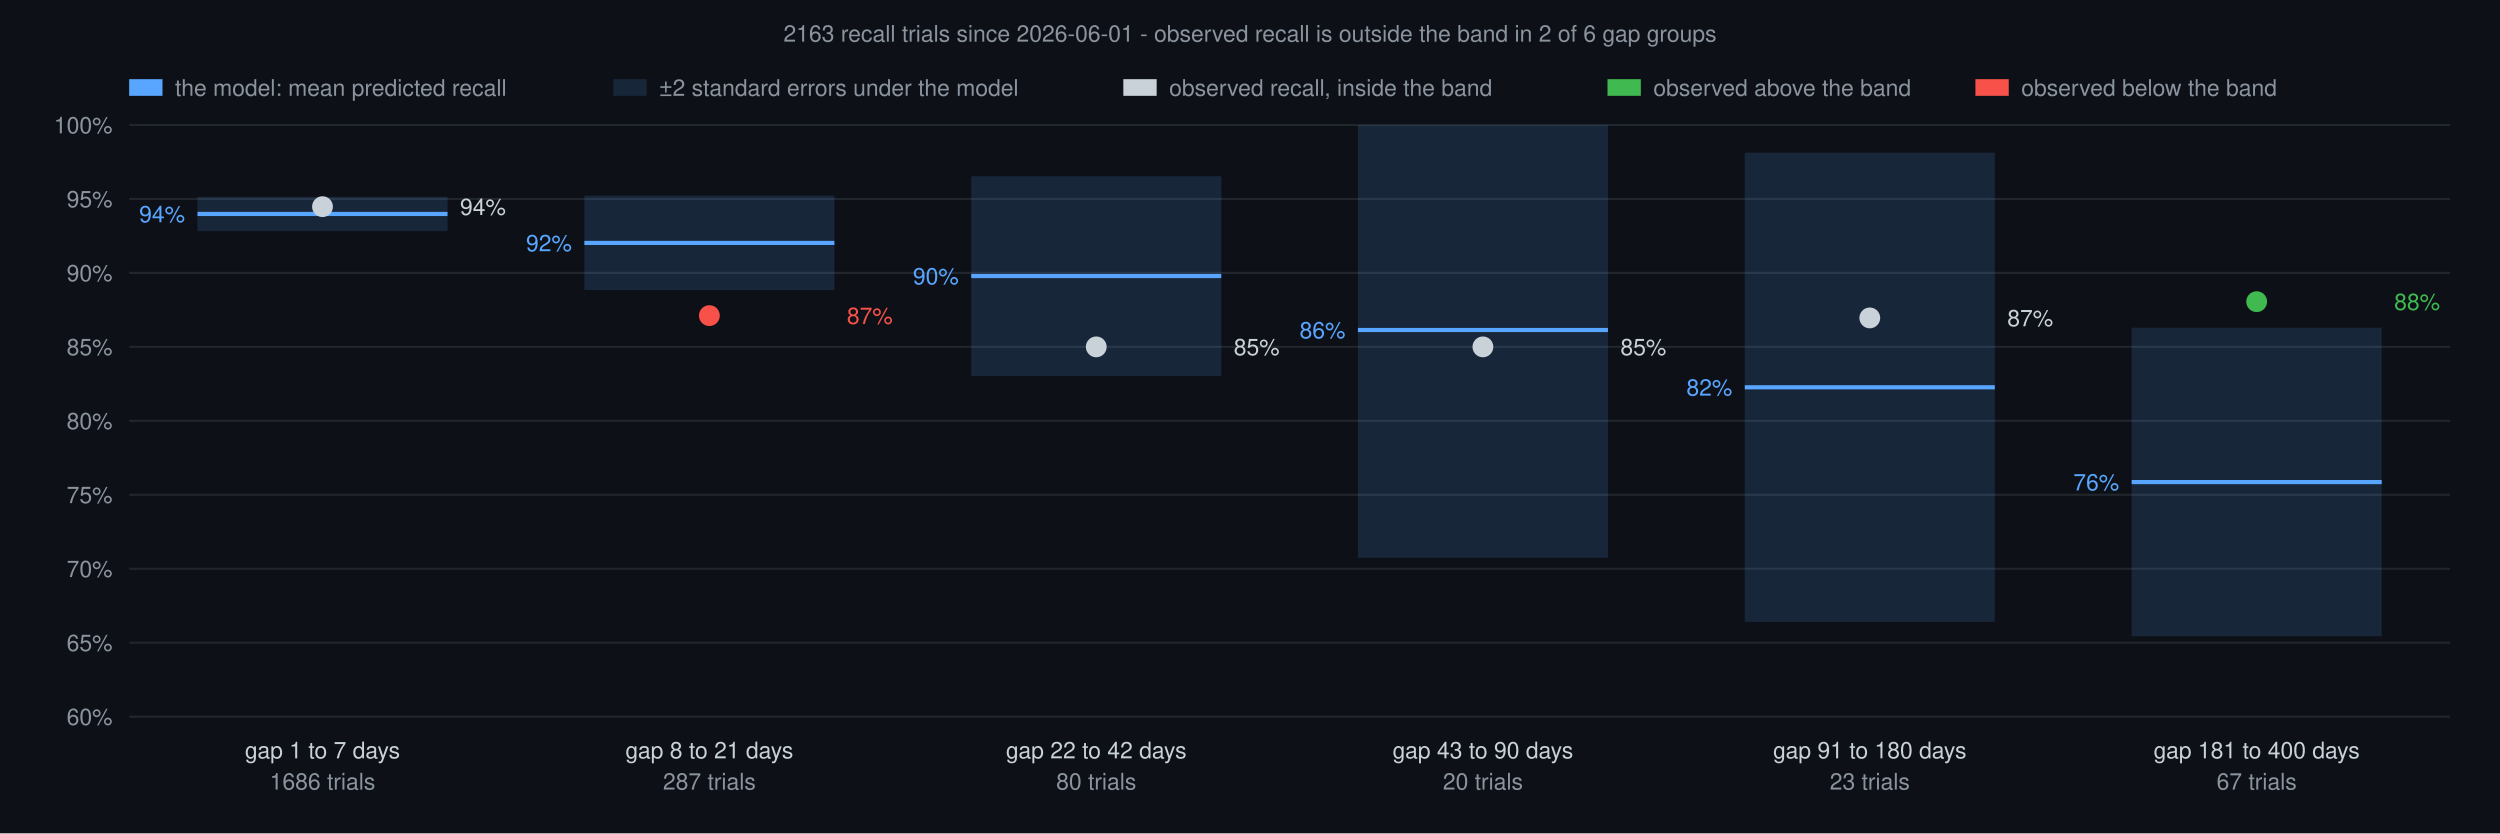
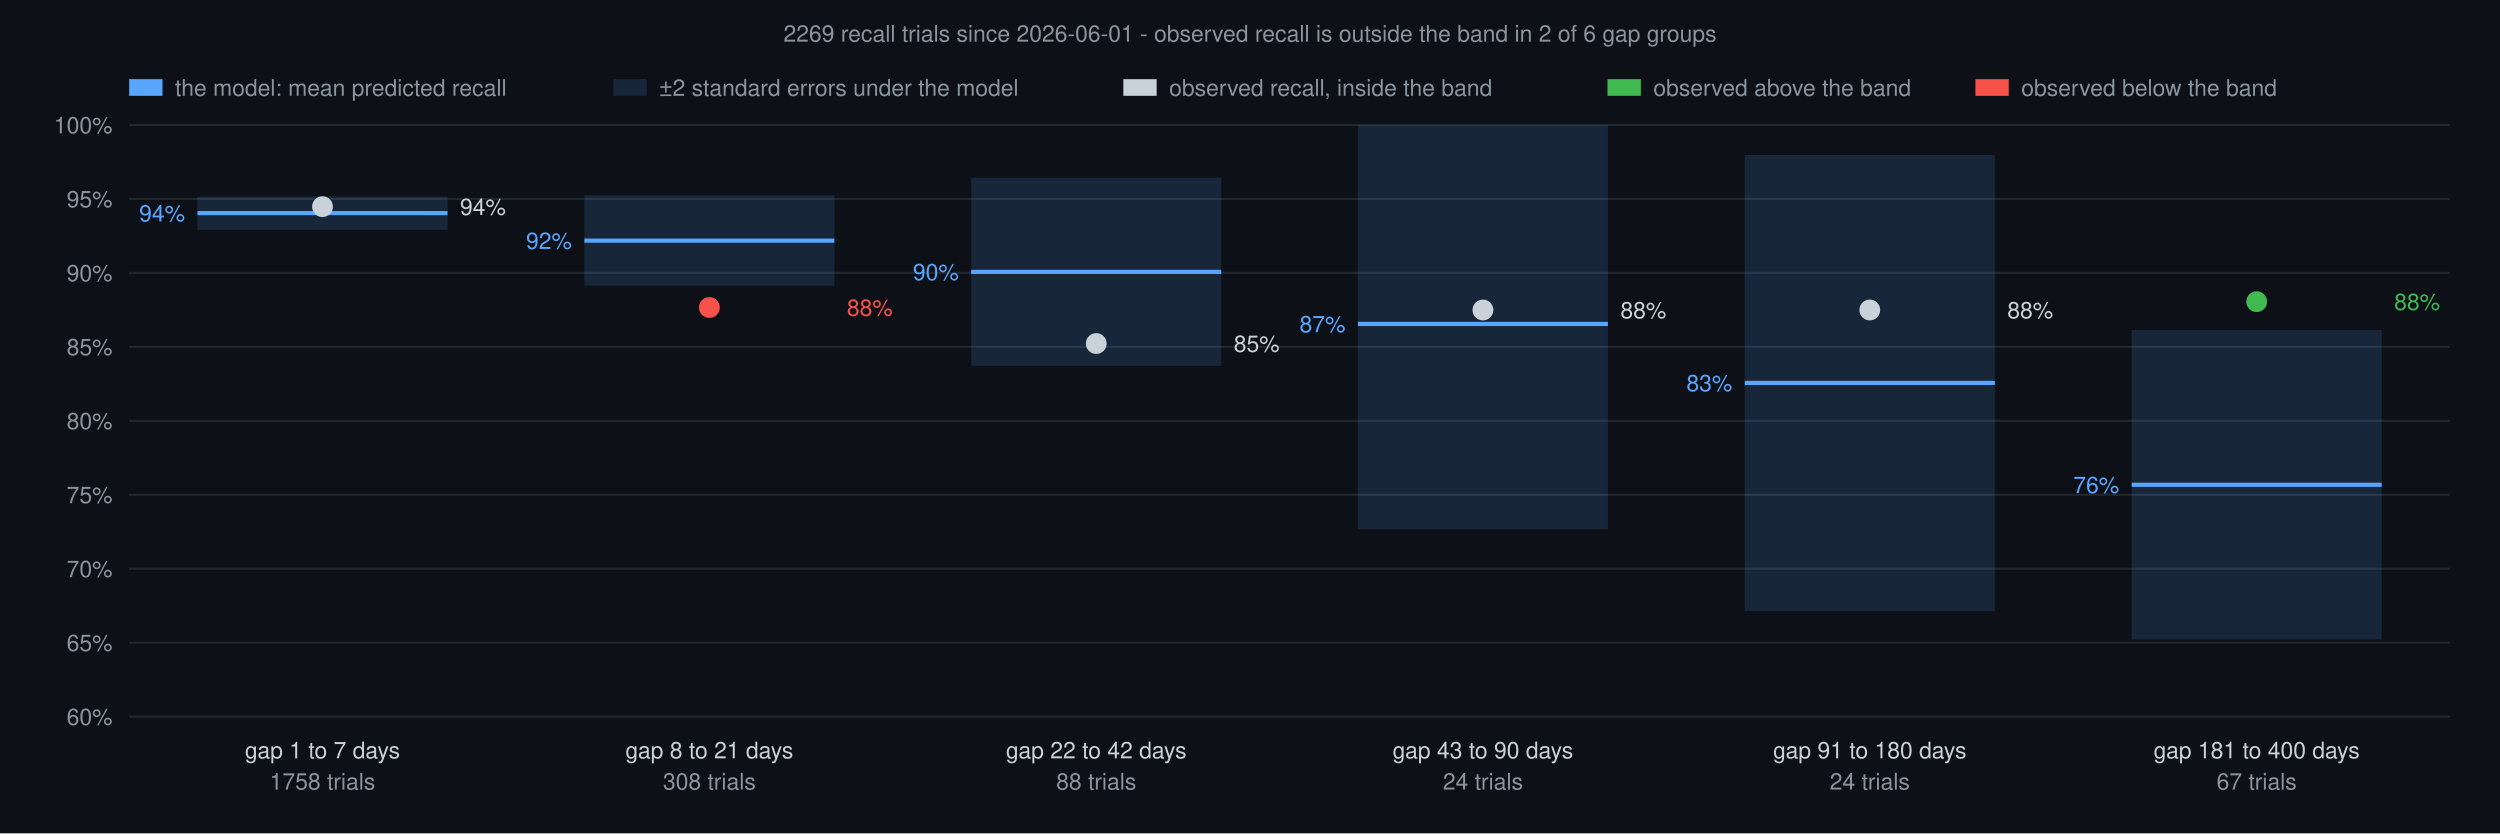
<svg xmlns="http://www.w3.org/2000/svg" viewBox="0 0 1200 400" font-family="Helvetica,sans-serif">
  <rect width="1200" height="400" fill="#0d1117" />
-   <text x="600" y="20" text-anchor="middle" font-size="11" fill="#8b949e">2163 recall trials since 2026-06-01 - observed recall is outside the band in 2 of 6 gap groups</text>
+   <text x="600" y="20" text-anchor="middle" font-size="11" fill="#8b949e">2269 recall trials since 2026-06-01 - observed recall is outside the band in 2 of 6 gap groups</text>
  <rect x="62.0" y="38" width="16" height="8" fill="#58a6ff" fill-opacity="1" />
  <text x="84.0" y="46" font-size="11" fill="#8b949e">the model: mean predicted recall</text>
  <rect x="294.4" y="38" width="16" height="8" fill="#58a6ff" fill-opacity="0.15" />
  <text x="316.4" y="46" font-size="11" fill="#8b949e">±2 standard errors under the model</text>
  <rect x="539.2" y="38" width="16" height="8" fill="#c9d1d9" fill-opacity="1" />
  <text x="561.2" y="46" font-size="11" fill="#8b949e">observed recall, inside the band</text>
  <rect x="771.6" y="38" width="16" height="8" fill="#3fb950" fill-opacity="1" />
  <text x="793.6" y="46" font-size="11" fill="#8b949e">observed above the band</text>
  <rect x="948.2" y="38" width="16" height="8" fill="#f85149" fill-opacity="1" />
  <text x="970.2" y="46" font-size="11" fill="#8b949e">observed below the band</text>
  <line x1="62" y1="344.0" x2="1176" y2="344.0" stroke="#21262d" stroke-width="1" />
  <text x="54" y="348.0" text-anchor="end" font-size="11" fill="#8b949e">60%</text>
  <line x1="62" y1="308.5" x2="1176" y2="308.5" stroke="#21262d" stroke-width="1" />
  <text x="54" y="312.5" text-anchor="end" font-size="11" fill="#8b949e">65%</text>
  <line x1="62" y1="273.0" x2="1176" y2="273.0" stroke="#21262d" stroke-width="1" />
  <text x="54" y="277.0" text-anchor="end" font-size="11" fill="#8b949e">70%</text>
  <line x1="62" y1="237.5" x2="1176" y2="237.5" stroke="#21262d" stroke-width="1" />
  <text x="54" y="241.5" text-anchor="end" font-size="11" fill="#8b949e">75%</text>
  <line x1="62" y1="202.0" x2="1176" y2="202.0" stroke="#21262d" stroke-width="1" />
  <text x="54" y="206.0" text-anchor="end" font-size="11" fill="#8b949e">80%</text>
  <line x1="62" y1="166.5" x2="1176" y2="166.5" stroke="#21262d" stroke-width="1" />
  <text x="54" y="170.5" text-anchor="end" font-size="11" fill="#8b949e">85%</text>
  <line x1="62" y1="131.0" x2="1176" y2="131.0" stroke="#21262d" stroke-width="1" />
  <text x="54" y="135.0" text-anchor="end" font-size="11" fill="#8b949e">90%</text>
  <line x1="62" y1="95.5" x2="1176" y2="95.5" stroke="#21262d" stroke-width="1" />
  <text x="54" y="99.5" text-anchor="end" font-size="11" fill="#8b949e">95%</text>
  <line x1="62" y1="60.0" x2="1176" y2="60.0" stroke="#21262d" stroke-width="1" />
  <text x="54" y="64.0" text-anchor="end" font-size="11" fill="#8b949e">100%</text>
-   <rect x="94.8" y="94.5" width="120.0" height="16.4" fill="#58a6ff" fill-opacity="0.15" />
-   <line x1="94.8" y1="102.7" x2="214.8" y2="102.7" stroke="#58a6ff" stroke-width="2" />
-   <text x="88.8" y="106.7" text-anchor="end" font-size="11" fill="#58a6ff">94%</text>
+   <rect x="94.8" y="94.3" width="120.0" height="16.0" fill="#58a6ff" fill-opacity="0.15" />
+   <line x1="94.8" y1="102.3" x2="214.8" y2="102.3" stroke="#58a6ff" stroke-width="2" />
+   <text x="88.8" y="106.3" text-anchor="end" font-size="11" fill="#58a6ff">94%</text>
  <circle cx="154.8" cy="99.2" r="5" fill="#c9d1d9" />
  <text x="220.8" y="103.2" font-size="11" fill="#c9d1d9">94%</text>
  <text x="154.8" y="364" text-anchor="middle" font-size="11" fill="#c9d1d9">gap 1 to 7 days</text>
-   <text x="154.8" y="379" text-anchor="middle" font-size="11" fill="#8b949e">1686 trials</text>
-   <rect x="280.5" y="93.9" width="120.0" height="45.3" fill="#58a6ff" fill-opacity="0.15" />
-   <line x1="280.5" y1="116.6" x2="400.5" y2="116.6" stroke="#58a6ff" stroke-width="2" />
-   <text x="274.5" y="120.6" text-anchor="end" font-size="11" fill="#58a6ff">92%</text>
-   <circle cx="340.5" cy="151.5" r="5" fill="#f85149" />
-   <text x="406.5" y="155.5" font-size="11" fill="#f85149">87%</text>
+   <text x="154.8" y="379" text-anchor="middle" font-size="11" fill="#8b949e">1758 trials</text>
+   <rect x="280.5" y="93.8" width="120.0" height="43.3" fill="#58a6ff" fill-opacity="0.15" />
+   <line x1="280.5" y1="115.5" x2="400.5" y2="115.5" stroke="#58a6ff" stroke-width="2" />
+   <text x="274.5" y="119.5" text-anchor="end" font-size="11" fill="#58a6ff">92%</text>
+   <circle cx="340.5" cy="147.6" r="5" fill="#f85149" />
+   <text x="406.5" y="151.6" font-size="11" fill="#f85149">88%</text>
  <text x="340.5" y="364" text-anchor="middle" font-size="11" fill="#c9d1d9">gap 8 to 21 days</text>
-   <text x="340.5" y="379" text-anchor="middle" font-size="11" fill="#8b949e">287 trials</text>
-   <rect x="466.2" y="84.6" width="120.0" height="95.9" fill="#58a6ff" fill-opacity="0.15" />
-   <line x1="466.2" y1="132.5" x2="586.2" y2="132.5" stroke="#58a6ff" stroke-width="2" />
-   <text x="460.2" y="136.5" text-anchor="end" font-size="11" fill="#58a6ff">90%</text>
-   <circle cx="526.2" cy="166.5" r="5" fill="#c9d1d9" />
-   <text x="592.2" y="170.5" font-size="11" fill="#c9d1d9">85%</text>
+   <text x="340.5" y="379" text-anchor="middle" font-size="11" fill="#8b949e">308 trials</text>
+   <rect x="466.2" y="85.3" width="120.0" height="90.3" fill="#58a6ff" fill-opacity="0.15" />
+   <line x1="466.2" y1="130.5" x2="586.2" y2="130.5" stroke="#58a6ff" stroke-width="2" />
+   <text x="460.2" y="134.5" text-anchor="end" font-size="11" fill="#58a6ff">90%</text>
+   <circle cx="526.2" cy="164.9" r="5" fill="#c9d1d9" />
+   <text x="592.2" y="168.9" font-size="11" fill="#c9d1d9">85%</text>
  <text x="526.2" y="364" text-anchor="middle" font-size="11" fill="#c9d1d9">gap 22 to 42 days</text>
-   <text x="526.2" y="379" text-anchor="middle" font-size="11" fill="#8b949e">80 trials</text>
-   <rect x="651.8" y="60.0" width="120.0" height="207.7" fill="#58a6ff" fill-opacity="0.15" />
-   <line x1="651.8" y1="158.4" x2="771.8" y2="158.4" stroke="#58a6ff" stroke-width="2" />
-   <text x="645.8" y="162.4" text-anchor="end" font-size="11" fill="#58a6ff">86%</text>
-   <circle cx="711.8" cy="166.5" r="5" fill="#c9d1d9" />
-   <text x="777.8" y="170.5" font-size="11" fill="#c9d1d9">85%</text>
+   <text x="526.2" y="379" text-anchor="middle" font-size="11" fill="#8b949e">88 trials</text>
+   <rect x="651.8" y="60.0" width="120.0" height="194.0" fill="#58a6ff" fill-opacity="0.15" />
+   <line x1="651.8" y1="155.5" x2="771.8" y2="155.5" stroke="#58a6ff" stroke-width="2" />
+   <text x="645.8" y="159.5" text-anchor="end" font-size="11" fill="#58a6ff">87%</text>
+   <circle cx="711.8" cy="148.8" r="5" fill="#c9d1d9" />
+   <text x="777.8" y="152.8" font-size="11" fill="#c9d1d9">88%</text>
  <text x="711.8" y="364" text-anchor="middle" font-size="11" fill="#c9d1d9">gap 43 to 90 days</text>
-   <text x="711.8" y="379" text-anchor="middle" font-size="11" fill="#8b949e">20 trials</text>
-   <rect x="837.5" y="73.3" width="120.0" height="225.2" fill="#58a6ff" fill-opacity="0.15" />
-   <line x1="837.5" y1="185.9" x2="957.5" y2="185.9" stroke="#58a6ff" stroke-width="2" />
-   <text x="831.5" y="189.9" text-anchor="end" font-size="11" fill="#58a6ff">82%</text>
-   <circle cx="897.5" cy="152.6" r="5" fill="#c9d1d9" />
-   <text x="963.5" y="156.6" font-size="11" fill="#c9d1d9">87%</text>
+   <text x="711.8" y="379" text-anchor="middle" font-size="11" fill="#8b949e">24 trials</text>
+   <rect x="837.5" y="74.4" width="120.0" height="218.9" fill="#58a6ff" fill-opacity="0.15" />
+   <line x1="837.5" y1="183.8" x2="957.5" y2="183.8" stroke="#58a6ff" stroke-width="2" />
+   <text x="831.5" y="187.8" text-anchor="end" font-size="11" fill="#58a6ff">83%</text>
+   <circle cx="897.5" cy="148.8" r="5" fill="#c9d1d9" />
+   <text x="963.5" y="152.8" font-size="11" fill="#c9d1d9">88%</text>
  <text x="897.5" y="364" text-anchor="middle" font-size="11" fill="#c9d1d9">gap 91 to 180 days</text>
-   <text x="897.5" y="379" text-anchor="middle" font-size="11" fill="#8b949e">23 trials</text>
-   <rect x="1023.2" y="157.3" width="120.0" height="148.1" fill="#58a6ff" fill-opacity="0.15" />
-   <line x1="1023.2" y1="231.4" x2="1143.2" y2="231.4" stroke="#58a6ff" stroke-width="2" />
-   <text x="1017.2" y="235.4" text-anchor="end" font-size="11" fill="#58a6ff">76%</text>
+   <text x="897.5" y="379" text-anchor="middle" font-size="11" fill="#8b949e">24 trials</text>
+   <rect x="1023.2" y="158.4" width="120.0" height="148.5" fill="#58a6ff" fill-opacity="0.15" />
+   <line x1="1023.2" y1="232.7" x2="1143.2" y2="232.7" stroke="#58a6ff" stroke-width="2" />
+   <text x="1017.2" y="236.7" text-anchor="end" font-size="11" fill="#58a6ff">76%</text>
  <circle cx="1083.2" cy="144.8" r="5" fill="#3fb950" />
  <text x="1149.2" y="148.8" font-size="11" fill="#3fb950">88%</text>
  <text x="1083.2" y="364" text-anchor="middle" font-size="11" fill="#c9d1d9">gap 181 to 400 days</text>
  <text x="1083.2" y="379" text-anchor="middle" font-size="11" fill="#8b949e">67 trials</text>
</svg>
